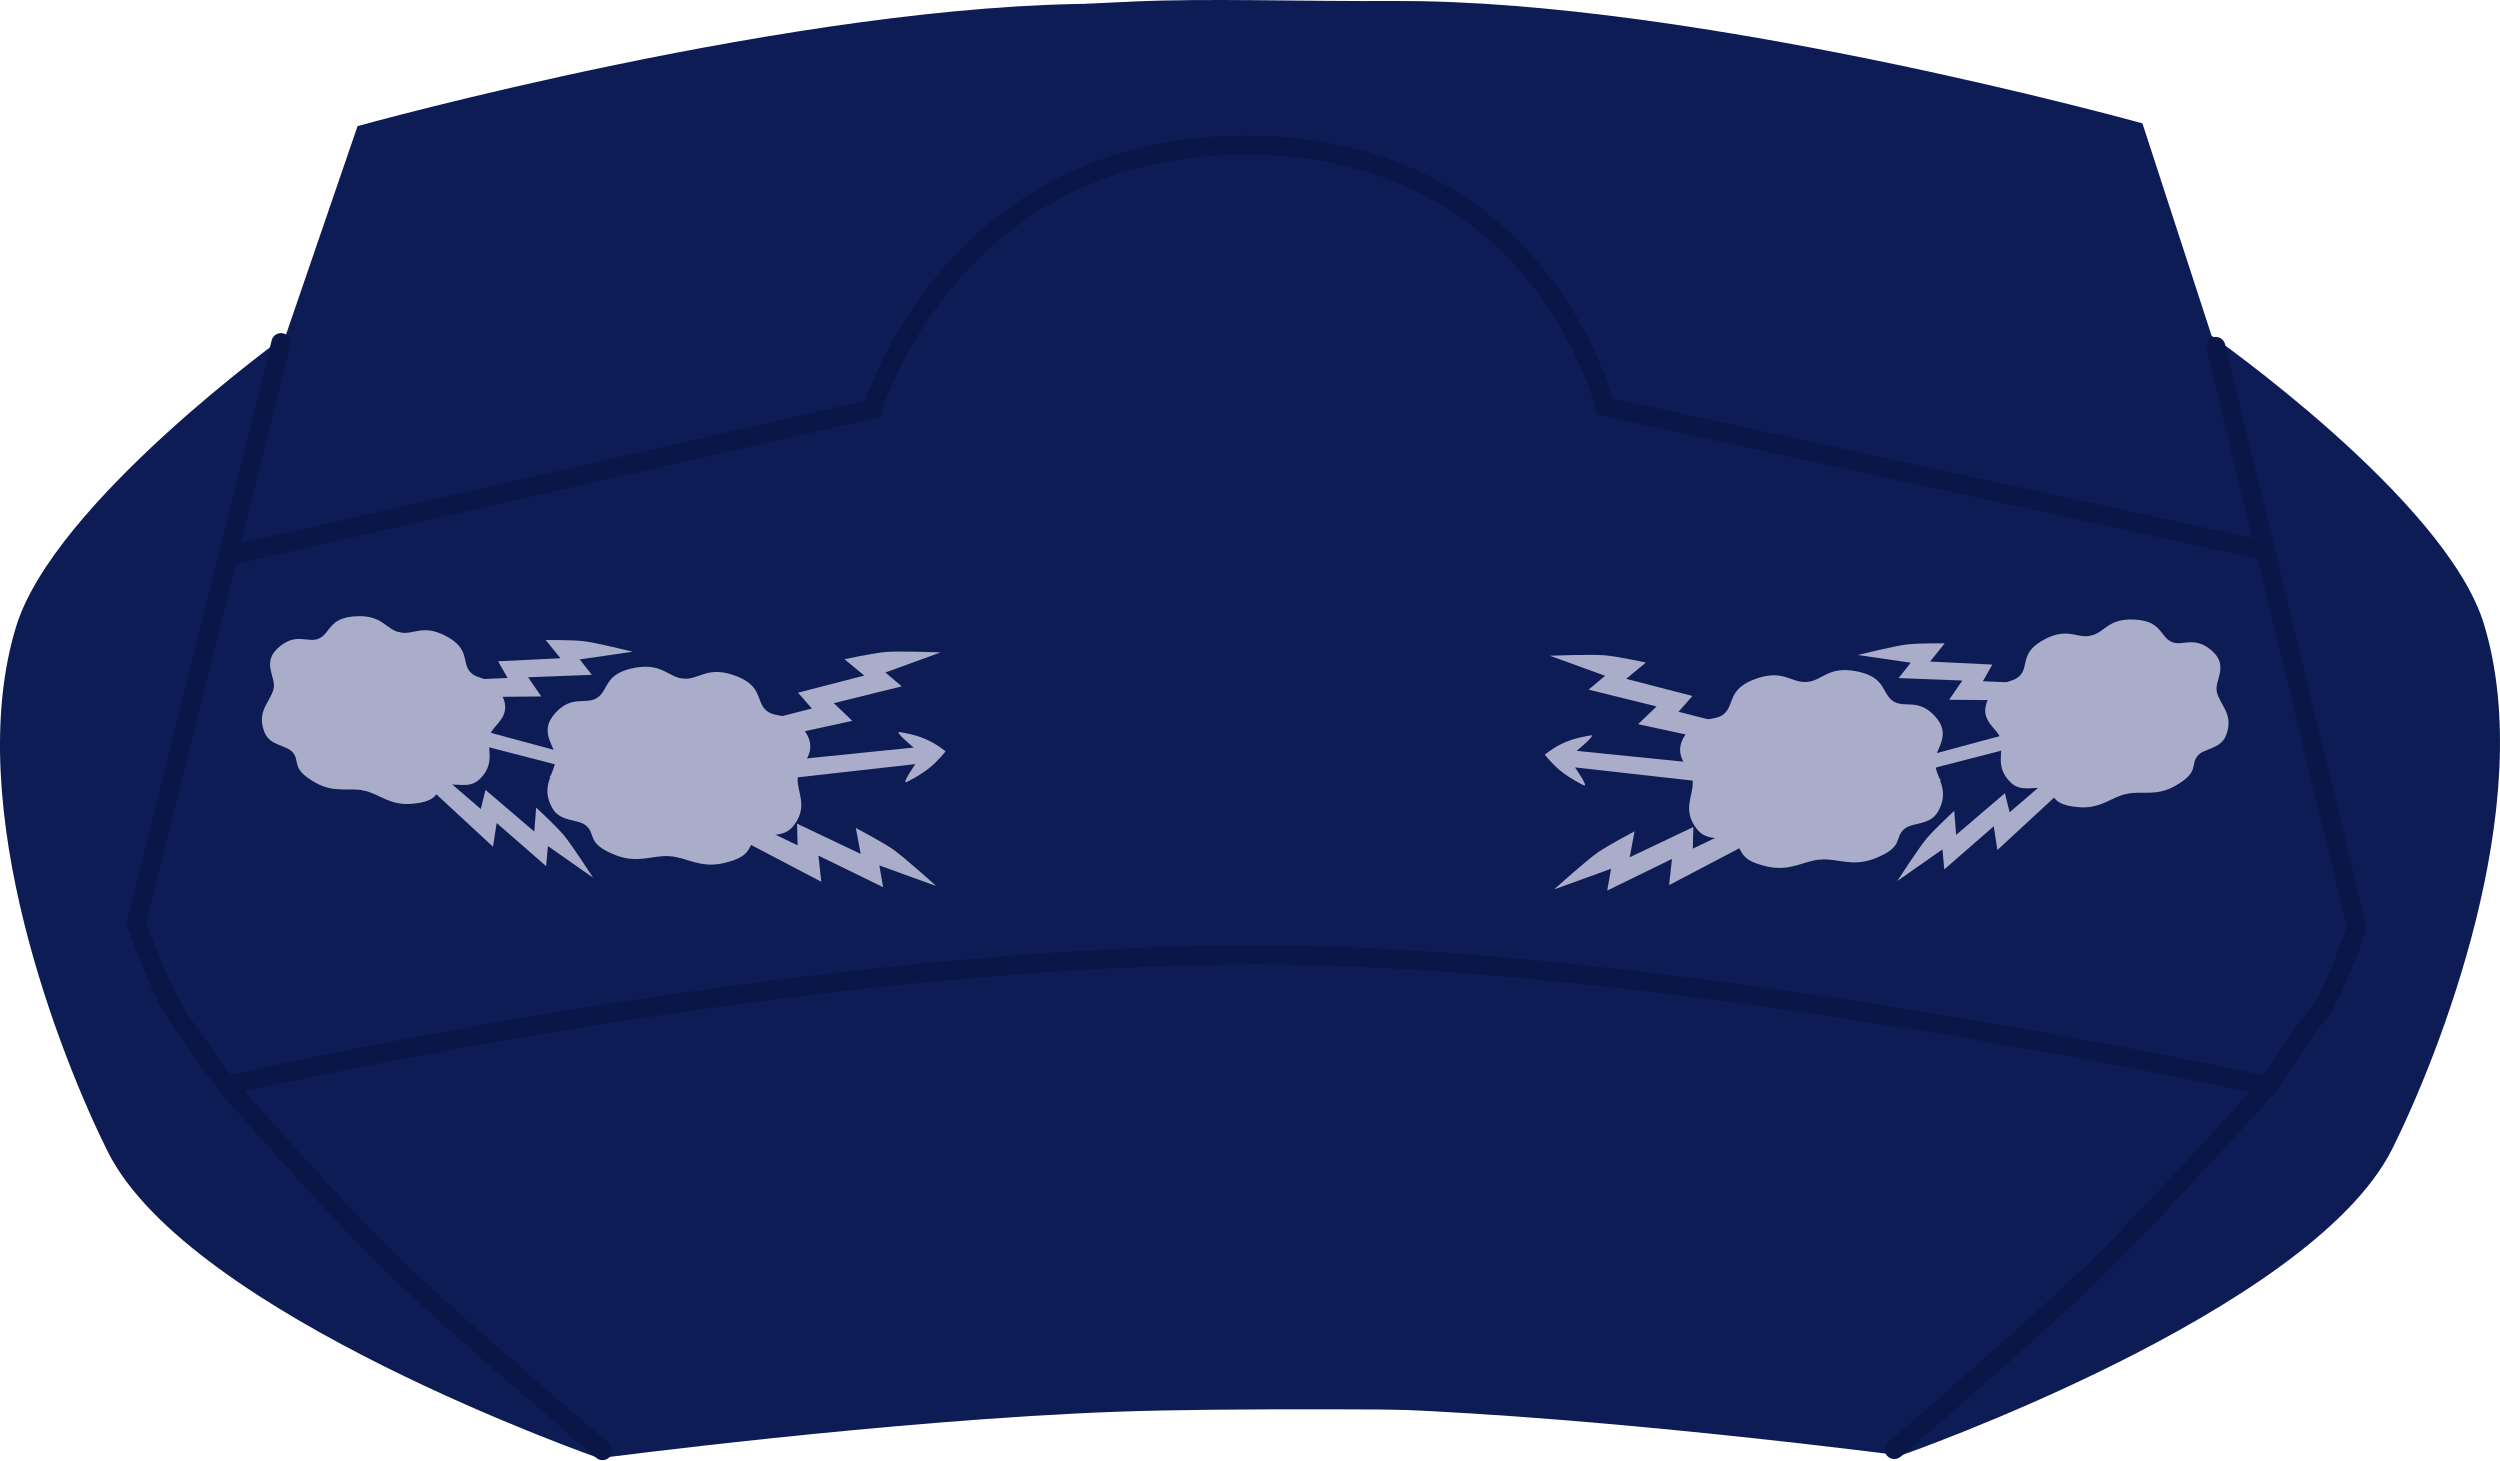
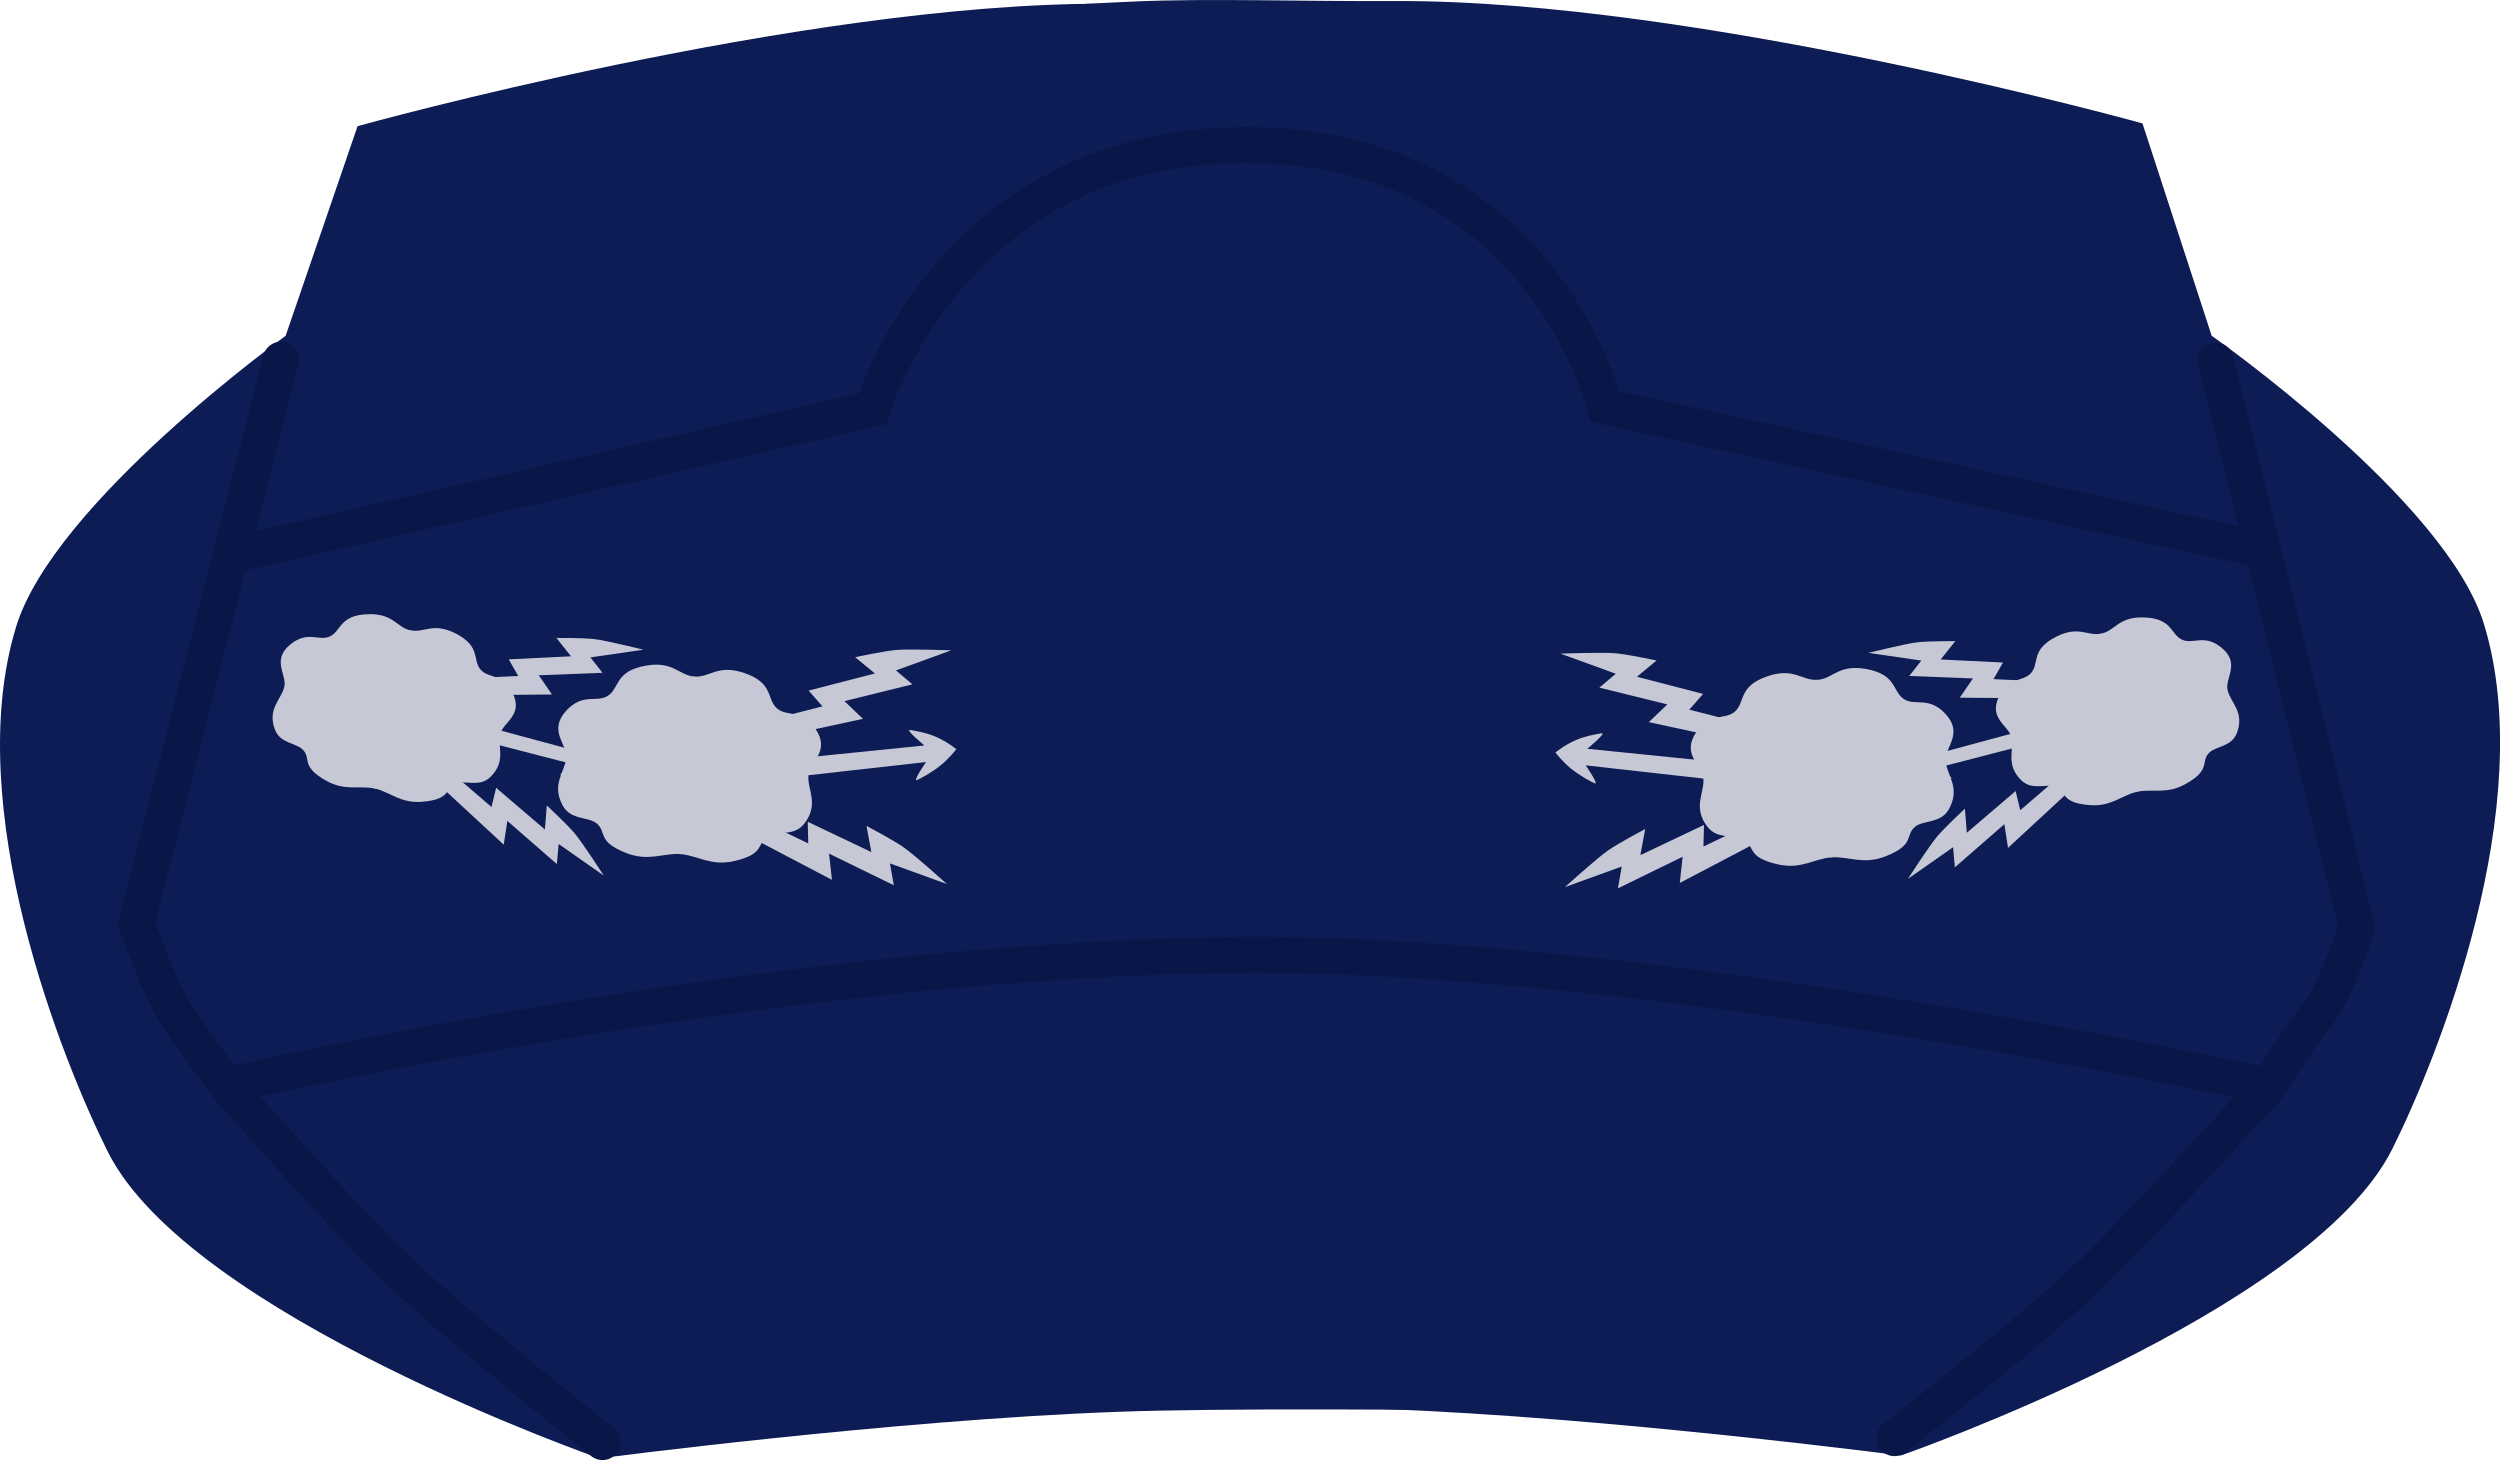
- <svg xmlns="http://www.w3.org/2000/svg" version="1.1" width="130.026" height="75.943" viewBox="0,0,130.026,75.943">
-   <g transform="translate(-174.9869,-142.0775)">
+ <svg xmlns="http://www.w3.org/2000/svg" version="1.1" width="34.715" height="20.275" viewBox="0,0,34.715,20.275">
+   <g transform="translate(-222.6426,-169.8754)">
    <g data-paper-data="{&quot;isPaintingLayer&quot;:true}" fill-rule="nonzero" stroke-linejoin="miter" stroke-miterlimit="10" stroke-dasharray="" stroke-dashoffset="0" style="mix-blend-mode: normal">
      <g>
        <g fill="#0d1c55" stroke="#b60000" stroke-width="0" stroke-linecap="butt">
-           <path d="M246.901,215.361c-10.973,-0.399 -41.057,0.276 -41.057,0.276l6,-70.857c0,0 6.155,-1.924 22.161,-2.626c3.881,-0.17 8.476,0 13.547,-0.023c15.729,-0.073 38.863,6.363 38.863,6.363l3.598,11.045c0,0 12.182,8.525 14.16,14.983c2.89,9.439 -2.423,22.619 -4.761,27.304c-4.252,8.52 -25.569,15.954 -25.569,15.954c0,0 -15.155,-1.99 -26.943,-2.419z" data-paper-data="{&quot;index&quot;:null}" />
-           <path d="M206.156,217.922c0,0 -21.317,-7.433 -25.569,-15.954c-2.338,-4.685 -7.651,-17.865 -4.761,-27.304c1.978,-6.458 14.017,-15.126 14.017,-15.126l3.741,-10.902c0,0 23.134,-6.436 38.863,-6.363c6.418,0.03 12.261,-0.296 17.423,0.058c15.741,1.08 25.142,3.733 25.142,3.733l-0.857,69.714c0,0 -30.083,-0.675 -41.057,-0.276c-11.788,0.429 -26.943,2.419 -26.943,2.419z" />
+           <path d="M241.842,189.441c-2.93,-0.107 -10.961,0.074 -10.961,0.074l1.602,-18.918c0,0 1.643,-0.514 5.917,-0.701c1.036,-0.045 2.263,0 3.617,-0.006c4.199,-0.019 10.376,1.699 10.376,1.699l0.961,2.949c0,0 3.252,2.276 3.78,4c0.772,2.52 -0.647,6.039 -1.271,7.29c-1.135,2.275 -6.826,4.259 -6.826,4.259c0,0 -4.046,-0.531 -7.193,-0.646z" data-paper-data="{&quot;index&quot;:null}" />
+           <path d="M230.964,190.125c0,0 -5.691,-1.985 -6.826,-4.259c-0.624,-1.251 -2.043,-4.77 -1.271,-7.29c0.528,-1.724 3.742,-4.038 3.742,-4.038l0.999,-2.911c0,0 6.176,-1.718 10.376,-1.699c1.713,0.008 3.274,-0.079 4.652,0.016c4.202,0.288 6.713,0.997 6.713,0.997l-0.229,18.613c0,0 -8.032,-0.18 -10.961,-0.074c-3.147,0.115 -7.193,0.646 -7.193,0.646z" />
        </g>
-         <g fill="none" stroke="#091647" stroke-width="1" stroke-linecap="round">
-           <path d="M206.325,217.521c0,0 -7.146,-6.098 -10.369,-9.133c-3.299,-3.107 -9.103,-9.792 -9.103,-9.792" />
-           <path d="M293.141,198.356c0,0 -5.944,6.603 -9.182,9.774c-3.163,3.097 -10.448,9.332 -10.448,9.332" data-paper-data="{&quot;index&quot;:null}" />
-           <path d="M290.227,160.101l7.338,30.195c0,0 -1.112,3.391 -1.999,4.487c-0.922,1.14 -2.611,3.785 -2.611,3.785c0,0 -32.014,-7.051 -53.727,-6.826c-24.282,0.252 -52.429,6.787 -52.429,6.787c0,0 -2.149,-2.791 -2.962,-4.244c-0.754,-1.348 -1.752,-4.185 -1.752,-4.185l7.516,-30.198" />
-           <path d="M187.124,170.929l33.249,-7.583c0,0 4.019,-13.693 19.343,-13.722c15.504,-0.03 18.738,13.601 18.738,13.601l33.989,7.413" />
+         <g stroke="#091647" stroke-width="0.5" stroke-linecap="round">
+           <path d="M231.009,189.9c0,0 -1.908,-1.511 -2.768,-2.321c-0.881,-0.829 -2.43,-2.614 -2.43,-2.614" fill="#0c194e" />
+           <path d="M254.188,184.901c0,0 -1.587,1.763 -2.451,2.609c-0.844,0.827 -2.789,2.335 -2.789,2.335" data-paper-data="{&quot;index&quot;:null}" fill="#0c194e" />
+           <path d="M253.41,174.883l1.959,7.866c0,0 -0.297,0.905 -0.534,1.198c-0.246,0.304 -0.697,1.011 -0.697,1.011c0,0 -8.547,-1.883 -14.344,-1.822c-6.483,0.067 -13.998,1.812 -13.998,1.812c0,0 -0.574,-0.745 -0.791,-1.133c-0.201,-0.36 -0.468,-1.117 -0.468,-1.117l2.007,-7.828" fill="#0d1c55" />
+           <path d="M225.883,177.578l8.877,-2.025c0,0 1.073,-3.656 5.164,-3.664c4.139,-0.008 5.003,3.631 5.003,3.631l9.074,1.979" fill="none" />
        </g>
      </g>
-       <g fill="#aaadc9" stroke="none" stroke-width="0" stroke-linecap="butt">
+       <g fill="#c7c8d6" stroke="none" stroke-width="0.5" stroke-linecap="butt">
        <g>
          <g>
-             <path d="M269.673,186.78c-0.88,0.065 -1.563,0.639 -2.777,0.365c-1.636,-0.369 -1.171,-0.919 -1.764,-1.293c-0.495,-0.312 -1.358,0.043 -1.901,-0.666c-0.78,-1.019 -0.147,-1.741 -0.206,-2.504c-0.054,-0.69 -1.167,-1.239 -0.37,-2.414c0.706,-1.04 1.479,-0.619 1.997,-1.059c0.572,-0.486 0.15,-1.329 1.739,-1.857c1.365,-0.454 1.765,0.254 2.565,0.195c0.905,-0.067 1.679,9.162 0.717,9.233z" />
-             <path d="M268.962,177.547c0.8,-0.059 1.086,-0.818 2.506,-0.569c1.652,0.289 1.365,1.184 2.006,1.581c0.58,0.359 1.279,-0.17 2.137,0.754c0.97,1.044 -0.046,1.75 0.007,2.44c0.059,0.763 0.797,1.384 0.183,2.506c-0.427,0.781 -1.335,0.557 -1.777,0.938c-0.528,0.456 0.016,0.932 -1.544,1.537c-1.158,0.449 -1.921,-0.018 -2.802,0.047c-0.961,0.071 -1.622,-9.166 -0.717,-9.233z" data-paper-data="{&quot;index&quot;:null}" />
+             <path d="M248.071,181.781c-0.235,0.017 -0.417,0.171 -0.741,0.097c-0.437,-0.099 -0.313,-0.245 -0.471,-0.345c-0.132,-0.083 -0.363,0.012 -0.508,-0.178c-0.208,-0.272 -0.039,-0.465 -0.055,-0.669c-0.014,-0.184 -0.312,-0.331 -0.099,-0.644c0.188,-0.278 0.395,-0.165 0.533,-0.283c0.153,-0.13 0.04,-0.355 0.464,-0.496c0.365,-0.121 0.471,0.068 0.685,0.052c0.241,-0.018 0.448,2.446 0.192,2.465z" />
+             <path d="M247.881,179.316c0.214,-0.016 0.29,-0.218 0.669,-0.152c0.441,0.077 0.365,0.316 0.535,0.422c0.155,0.096 0.341,-0.045 0.571,0.201c0.259,0.279 -0.012,0.467 0.002,0.652c0.016,0.204 0.213,0.37 0.049,0.669c-0.114,0.209 -0.357,0.149 -0.474,0.25c-0.141,0.122 0.004,0.249 -0.412,0.41c-0.309,0.12 -0.513,-0.005 -0.748,0.013c-0.257,0.019 -0.433,-2.447 -0.192,-2.465z" data-paper-data="{&quot;index&quot;:null}" />
          </g>
-           <path d="M259.748,186.664l3.309,-1.573l-0.026,1.125l2.655,-1.272l0.937,0.637l-4.826,2.532l0.15,-1.362l-3.367,1.644l0.198,-1.133l-2.958,1.073c0,0 1.682,-1.518 2.256,-1.913c0.574,-0.396 1.925,-1.107 1.925,-1.107z" data-paper-data="{&quot;index&quot;:null}" />
-           <path d="M259.563,177.385l3.446,0.891l-0.721,0.822l2.771,0.707l0.301,1.059l-5.175,-1.122l0.961,-0.921l-3.534,-0.874l0.854,-0.721l-2.873,-1.045c0,0 2.2,-0.082 2.874,-0.02c0.674,0.063 2.125,0.375 2.125,0.375z" data-paper-data="{&quot;index&quot;:null}" />
-           <path d="M264.35,182.827l-7.446,-0.836c0,0 0.735,1.053 0.46,0.934c-0.134,-0.058 -0.73,-0.363 -1.227,-0.767c-0.446,-0.363 -0.805,-0.832 -0.805,-0.832c0,0 0.465,-0.389 1.075,-0.652c0.522,-0.225 1.191,-0.328 1.321,-0.35c0.304,-0.052 -0.737,0.806 -0.737,0.806l7.471,0.758z" data-paper-data="{&quot;index&quot;:null}" />
+           <path d="M245.421,181.75l0.883,-0.42l-0.007,0.3l0.709,-0.34l0.25,0.17l-1.288,0.676l0.04,-0.364l-0.899,0.439l0.053,-0.303l-0.79,0.286c0,0 0.449,-0.405 0.602,-0.511c0.153,-0.106 0.514,-0.296 0.514,-0.296z" data-paper-data="{&quot;index&quot;:null}" />
+           <path d="M245.372,179.273l0.92,0.238l-0.192,0.219l0.74,0.189l0.08,0.283l-1.382,-0.299l0.257,-0.246l-0.944,-0.233l0.228,-0.193l-0.767,-0.279c0,0 0.587,-0.022 0.767,-0.005c0.18,0.017 0.567,0.1 0.567,0.1z" data-paper-data="{&quot;index&quot;:null}" />
+           <path d="M246.649,180.726l-1.988,-0.223c0,0 0.196,0.281 0.123,0.249c-0.036,-0.016 -0.195,-0.097 -0.328,-0.205c-0.119,-0.097 -0.215,-0.222 -0.215,-0.222c0,0 0.124,-0.104 0.287,-0.174c0.139,-0.06 0.318,-0.088 0.353,-0.093c0.081,-0.014 -0.197,0.215 -0.197,0.215l1.995,0.202z" data-paper-data="{&quot;index&quot;:null}" />
        </g>
        <g>
-           <path d="M285.574,183.37c-0.785,0.173 -1.326,0.779 -2.456,0.69c-1.523,-0.12 -1.176,-0.677 -1.758,-0.936c-0.487,-0.217 -1.219,0.215 -1.801,-0.354c-0.835,-0.817 -0.358,-1.551 -0.511,-2.231c-0.138,-0.615 -1.213,-0.966 -0.647,-2.128c0.501,-1.029 1.253,-0.75 1.663,-1.214c0.452,-0.513 -0.037,-1.218 1.326,-1.9c1.172,-0.586 1.625,-0 2.338,-0.157c0.807,-0.178 2.703,8.043 1.846,8.232z" />
-           <path d="M283.735,175.137c0.714,-0.157 0.873,-0.878 2.186,-0.839c1.527,0.046 1.385,0.89 2.014,1.165c0.569,0.248 1.131,-0.32 2.025,0.402c1.01,0.815 0.186,1.584 0.324,2.199c0.153,0.68 0.898,1.145 0.491,2.236c-0.284,0.76 -1.132,0.676 -1.48,1.076c-0.417,0.48 0.135,0.838 -1.193,1.586c-0.986,0.555 -1.735,0.233 -2.52,0.406c-0.857,0.189 -2.652,-8.054 -1.846,-8.232z" data-paper-data="{&quot;index&quot;:null}" />
+           <path d="M252.316,180.871c-0.21,0.046 -0.354,0.208 -0.656,0.184c-0.407,-0.032 -0.314,-0.181 -0.469,-0.25c-0.13,-0.058 -0.325,0.057 -0.481,-0.095c-0.223,-0.218 -0.096,-0.414 -0.136,-0.596c-0.037,-0.164 -0.324,-0.258 -0.173,-0.568c0.134,-0.275 0.335,-0.2 0.444,-0.324c0.121,-0.137 -0.01,-0.325 0.354,-0.507c0.313,-0.157 0.434,-0 0.624,-0.042c0.215,-0.047 0.722,2.147 0.493,2.198z" />
+           <path d="M251.825,178.673c0.191,-0.042 0.233,-0.234 0.584,-0.224c0.408,0.012 0.37,0.238 0.538,0.311c0.152,0.066 0.302,-0.085 0.541,0.107c0.27,0.218 0.05,0.423 0.086,0.587c0.041,0.182 0.24,0.306 0.131,0.597c-0.076,0.203 -0.302,0.18 -0.395,0.287c-0.111,0.128 0.036,0.224 -0.318,0.424c-0.263,0.148 -0.463,0.062 -0.673,0.108c-0.229,0.05 -0.708,-2.15 -0.493,-2.198z" data-paper-data="{&quot;index&quot;:null}" />
        </g>
-         <path d="M276.726,185.499l2.538,-2.168l0.244,0.995l2.034,-1.748l0.975,0.338l-3.644,3.371l-0.191,-1.234l-2.572,2.244l-0.095,-1.044l-2.348,1.645c0,0 1.12,-1.734 1.53,-2.218c0.411,-0.484 1.431,-1.43 1.431,-1.43z" data-paper-data="{&quot;index&quot;:null}" />
-         <path d="M275.37,176.485l3.239,0.157l-0.491,0.866l2.603,0.118l0.465,0.889l-4.823,-0.043l0.687,-1l-3.314,-0.126l0.628,-0.801l-2.756,-0.401c0,0 1.947,-0.48 2.56,-0.549c0.613,-0.069 1.965,-0.059 1.965,-0.059z" data-paper-data="{&quot;index&quot;:null}" />
-         <path d="M281.124,180.588l-5.933,1.532c0,0 0.945,0.564 0.694,0.559c-0.108,-0.002 -0.66,-0.003 -1.109,-0.12c-0.525,-0.137 -0.948,-0.393 -0.948,-0.393c0,0 0.232,-0.422 0.547,-0.77c0.351,-0.387 0.794,-0.706 0.895,-0.77c0.207,-0.13 -0.256,0.81 -0.256,0.81l5.903,-1.592z" data-paper-data="{&quot;index&quot;:null}" />
+         <path d="M249.954,181.439l0.677,-0.579l0.065,0.266l0.543,-0.467l0.26,0.09l-0.973,0.9l-0.051,-0.329l-0.687,0.599l-0.025,-0.279l-0.627,0.439c0,0 0.299,-0.463 0.409,-0.592c0.11,-0.129 0.382,-0.382 0.382,-0.382z" data-paper-data="{&quot;index&quot;:null}" />
+         <path d="M249.591,179.033l0.865,0.042l-0.131,0.231l0.695,0.032l0.124,0.237l-1.288,-0.012l0.183,-0.267l-0.885,-0.034l0.168,-0.214l-0.736,-0.107c0,0 0.52,-0.128 0.683,-0.147c0.164,-0.018 0.525,-0.016 0.525,-0.016z" data-paper-data="{&quot;index&quot;:null}" />
+         <path d="M251.128,180.128l-1.584,0.409c0,0 0.252,0.15 0.185,0.149c-0.029,-0 -0.176,-0.001 -0.296,-0.032c-0.14,-0.037 -0.253,-0.105 -0.253,-0.105c0,0 0.062,-0.113 0.146,-0.206c0.094,-0.103 0.212,-0.189 0.239,-0.206c0.055,-0.035 -0.068,0.216 -0.068,0.216l1.576,-0.425z" data-paper-data="{&quot;index&quot;:null}" />
      </g>
-       <g data-paper-data="{&quot;index&quot;:null}" fill="#aaadc9" stroke="none" stroke-width="0" stroke-linecap="butt">
+       <g data-paper-data="{&quot;index&quot;:null}" fill="#c7c8d6" stroke="none" stroke-width="0.5" stroke-linecap="butt">
        <g>
          <g>
-             <path d="M210.545,177.375c0.8,0.059 1.2,-0.649 2.565,-0.195c1.588,0.528 1.167,1.371 1.739,1.857c0.518,0.44 1.291,0.019 1.997,1.059c0.797,1.174 -0.316,1.724 -0.37,2.414c-0.059,0.763 0.574,1.485 -0.206,2.504c-0.543,0.71 -1.406,0.355 -1.901,0.666c-0.593,0.373 -0.128,0.924 -1.764,1.293c-1.214,0.274 -1.896,-0.3 -2.777,-0.365c-0.961,-0.071 -0.187,-9.3 0.717,-9.233z" />
-             <path d="M209.821,186.607c-0.88,-0.065 -1.644,0.402 -2.802,-0.047c-1.56,-0.605 -1.016,-1.081 -1.544,-1.537c-0.441,-0.381 -1.349,-0.157 -1.776,-0.938c-0.613,-1.122 0.124,-1.743 0.183,-2.506c0.054,-0.69 -0.962,-1.397 0.007,-2.44c0.858,-0.924 1.558,-0.395 2.137,-0.754c0.64,-0.397 0.354,-1.292 2.006,-1.581c1.42,-0.248 1.706,0.51 2.506,0.569c0.905,0.067 0.244,9.304 -0.717,9.233z" data-paper-data="{&quot;index&quot;:null}" />
+             <path d="M232.285,179.27c0.214,0.016 0.32,-0.173 0.685,-0.052c0.424,0.141 0.312,0.366 0.464,0.496c0.138,0.118 0.345,0.005 0.533,0.283c0.213,0.314 -0.084,0.46 -0.099,0.644c-0.016,0.204 0.153,0.397 -0.055,0.669c-0.145,0.189 -0.375,0.095 -0.508,0.178c-0.158,0.1 -0.034,0.247 -0.471,0.345c-0.324,0.073 -0.506,-0.08 -0.741,-0.097c-0.257,-0.019 -0.05,-2.483 0.192,-2.465z" />
+             <path d="M232.091,181.735c-0.235,-0.017 -0.439,0.107 -0.748,-0.013c-0.417,-0.162 -0.271,-0.289 -0.412,-0.41c-0.118,-0.102 -0.36,-0.042 -0.474,-0.25c-0.164,-0.299 0.033,-0.465 0.049,-0.669c0.014,-0.184 -0.257,-0.373 0.002,-0.652c0.229,-0.247 0.416,-0.105 0.571,-0.201c0.171,-0.106 0.094,-0.345 0.535,-0.422c0.379,-0.066 0.455,0.136 0.669,0.152c0.241,0.018 0.065,2.484 -0.192,2.465z" data-paper-data="{&quot;index&quot;:null}" />
          </g>
-           <path d="M219.5,185.141c0,0 1.352,0.712 1.925,1.107c0.574,0.396 2.256,1.913 2.256,1.913l-2.959,-1.073l0.198,1.133l-3.367,-1.644l0.15,1.362l-4.826,-2.532l0.937,-0.637l2.655,1.272l-0.026,-1.125l3.309,1.573z" data-paper-data="{&quot;index&quot;:null}" />
-           <path d="M218.908,176.364c0,0 1.451,-0.312 2.125,-0.375c0.674,-0.063 2.874,0.02 2.874,0.02l-2.873,1.045l0.854,0.721l-3.534,0.874l0.961,0.921l-5.175,1.122l0.301,-1.059l2.771,-0.707l-0.721,-0.822l3.446,-0.891z" data-paper-data="{&quot;index&quot;:null}" />
-           <path d="M215.038,181.716l7.471,-0.758c0,0 -1.041,-0.858 -0.737,-0.806c0.13,0.022 0.799,0.125 1.321,0.35c0.611,0.263 1.075,0.652 1.075,0.652c0,0 -0.359,0.469 -0.805,0.832c-0.497,0.404 -1.093,0.709 -1.227,0.767c-0.275,0.119 0.46,-0.934 0.46,-0.934l-7.446,0.836z" data-paper-data="{&quot;index&quot;:null}" />
+           <path d="M234.675,181.344c0,0 0.361,0.19 0.514,0.296c0.153,0.106 0.602,0.511 0.602,0.511l-0.79,-0.286l0.053,0.303l-0.899,-0.439l0.04,0.364l-1.288,-0.676l0.25,-0.17l0.709,0.34l-0.007,-0.3l0.883,0.42z" data-paper-data="{&quot;index&quot;:null}" />
+           <path d="M234.517,179.001c0,0 0.387,-0.083 0.567,-0.1c0.18,-0.017 0.767,0.005 0.767,0.005l-0.767,0.279l0.228,0.193l-0.944,0.233l0.257,0.246l-1.382,0.299l0.08,-0.283l0.74,-0.189l-0.192,-0.219l0.92,-0.238z" data-paper-data="{&quot;index&quot;:null}" />
+           <path d="M233.484,180.429l1.995,-0.202c0,0 -0.278,-0.229 -0.197,-0.215c0.035,0.006 0.213,0.033 0.353,0.093c0.163,0.07 0.287,0.174 0.287,0.174c0,0 -0.096,0.125 -0.215,0.222c-0.133,0.108 -0.292,0.189 -0.328,0.205c-0.073,0.032 0.123,-0.249 0.123,-0.249l-1.988,0.223z" data-paper-data="{&quot;index&quot;:null}" />
        </g>
        <g>
-           <path d="M195.772,174.966c0.714,0.157 1.166,-0.429 2.338,0.157c1.364,0.682 0.874,1.388 1.326,1.9c0.41,0.464 1.161,0.185 1.663,1.214c0.566,1.162 -0.509,1.513 -0.647,2.128c-0.153,0.68 0.325,1.414 -0.511,2.231c-0.582,0.569 -1.314,0.137 -1.801,0.354c-0.583,0.26 -0.236,0.816 -1.758,0.936c-1.13,0.089 -1.671,-0.517 -2.456,-0.69c-0.857,-0.189 1.039,-8.409 1.846,-8.232z" />
-           <path d="M193.921,183.196c-0.785,-0.173 -1.534,0.149 -2.52,-0.406c-1.328,-0.748 -0.776,-1.107 -1.193,-1.586c-0.348,-0.401 -1.196,-0.317 -1.48,-1.076c-0.407,-1.091 0.338,-1.555 0.491,-2.236c0.138,-0.615 -0.686,-1.384 0.324,-2.199c0.894,-0.722 1.456,-0.154 2.025,-0.402c0.629,-0.274 0.487,-1.119 2.014,-1.165c1.312,-0.039 1.472,0.682 2.186,0.839c0.807,0.178 -0.988,8.421 -1.846,8.232z" data-paper-data="{&quot;index&quot;:null}" />
+           <path d="M228.34,178.627c0.191,0.042 0.311,-0.115 0.624,0.042c0.364,0.182 0.233,0.37 0.354,0.507c0.109,0.124 0.31,0.049 0.444,0.324c0.151,0.31 -0.136,0.404 -0.173,0.568c-0.041,0.182 0.087,0.377 -0.136,0.596c-0.155,0.152 -0.351,0.037 -0.481,0.095c-0.156,0.069 -0.063,0.218 -0.469,0.25c-0.302,0.024 -0.446,-0.138 -0.656,-0.184c-0.229,-0.05 0.277,-2.245 0.493,-2.198z" />
+           <path d="M227.846,180.825c-0.21,-0.046 -0.41,0.04 -0.673,-0.108c-0.355,-0.2 -0.207,-0.295 -0.318,-0.424c-0.093,-0.107 -0.319,-0.085 -0.395,-0.287c-0.109,-0.291 0.09,-0.415 0.131,-0.597c0.037,-0.164 -0.183,-0.37 0.086,-0.587c0.239,-0.193 0.389,-0.041 0.541,-0.107c0.168,-0.073 0.13,-0.299 0.538,-0.311c0.35,-0.011 0.393,0.182 0.584,0.224c0.215,0.047 -0.264,2.248 -0.493,2.198z" data-paper-data="{&quot;index&quot;:null}" />
        </g>
-         <path d="M202.873,184.079c0,0 1.02,0.946 1.431,1.43c0.411,0.484 1.53,2.218 1.53,2.218l-2.348,-1.645l-0.095,1.044l-2.572,-2.244l-0.191,1.234l-3.644,-3.371l0.975,-0.338l2.034,1.748l0.244,-0.995l2.538,2.168z" data-paper-data="{&quot;index&quot;:null}" />
-         <path d="M203.37,175.365c0,0 1.352,-0.01 1.965,0.059c0.613,0.069 2.56,0.549 2.56,0.549l-2.756,0.401l0.628,0.801l-3.314,0.126l0.687,1l-4.823,0.043l0.465,-0.889l2.603,-0.118l-0.491,-0.866l3.239,-0.157z" data-paper-data="{&quot;index&quot;:null}" />
-         <path d="M198.583,179.672l5.903,1.592c0,0 -0.463,-0.94 -0.256,-0.81c0.101,0.063 0.544,0.383 0.895,0.77c0.315,0.348 0.547,0.77 0.547,0.77c0,0 -0.423,0.256 -0.948,0.393c-0.449,0.117 -1.001,0.118 -1.109,0.12c-0.252,0.004 0.694,-0.559 0.694,-0.559l-5.933,-1.532z" data-paper-data="{&quot;index&quot;:null}" />
+         <path d="M230.236,181.06c0,0 0.272,0.253 0.382,0.382c0.11,0.129 0.409,0.592 0.409,0.592l-0.627,-0.439l-0.025,0.279l-0.687,-0.599l-0.051,0.329l-0.973,-0.9l0.26,-0.09l0.543,0.467l0.065,-0.266l0.677,0.579z" data-paper-data="{&quot;index&quot;:null}" />
+         <path d="M230.369,178.734c0,0 0.361,-0.003 0.525,0.016c0.164,0.018 0.683,0.147 0.683,0.147l-0.736,0.107l0.168,0.214l-0.885,0.034l0.183,0.267l-1.288,0.012l0.124,-0.237l0.695,-0.032l-0.131,-0.231l0.865,-0.042z" data-paper-data="{&quot;index&quot;:null}" />
+         <path d="M229.091,179.884l1.576,0.425c0,0 -0.124,-0.251 -0.068,-0.216c0.027,0.017 0.145,0.102 0.239,0.206c0.084,0.093 0.146,0.206 0.146,0.206c0,0 -0.113,0.068 -0.253,0.105c-0.12,0.031 -0.267,0.031 -0.296,0.032c-0.067,0.001 0.185,-0.149 0.185,-0.149l-1.584,-0.409z" data-paper-data="{&quot;index&quot;:null}" />
      </g>
    </g>
  </g>
</svg>
